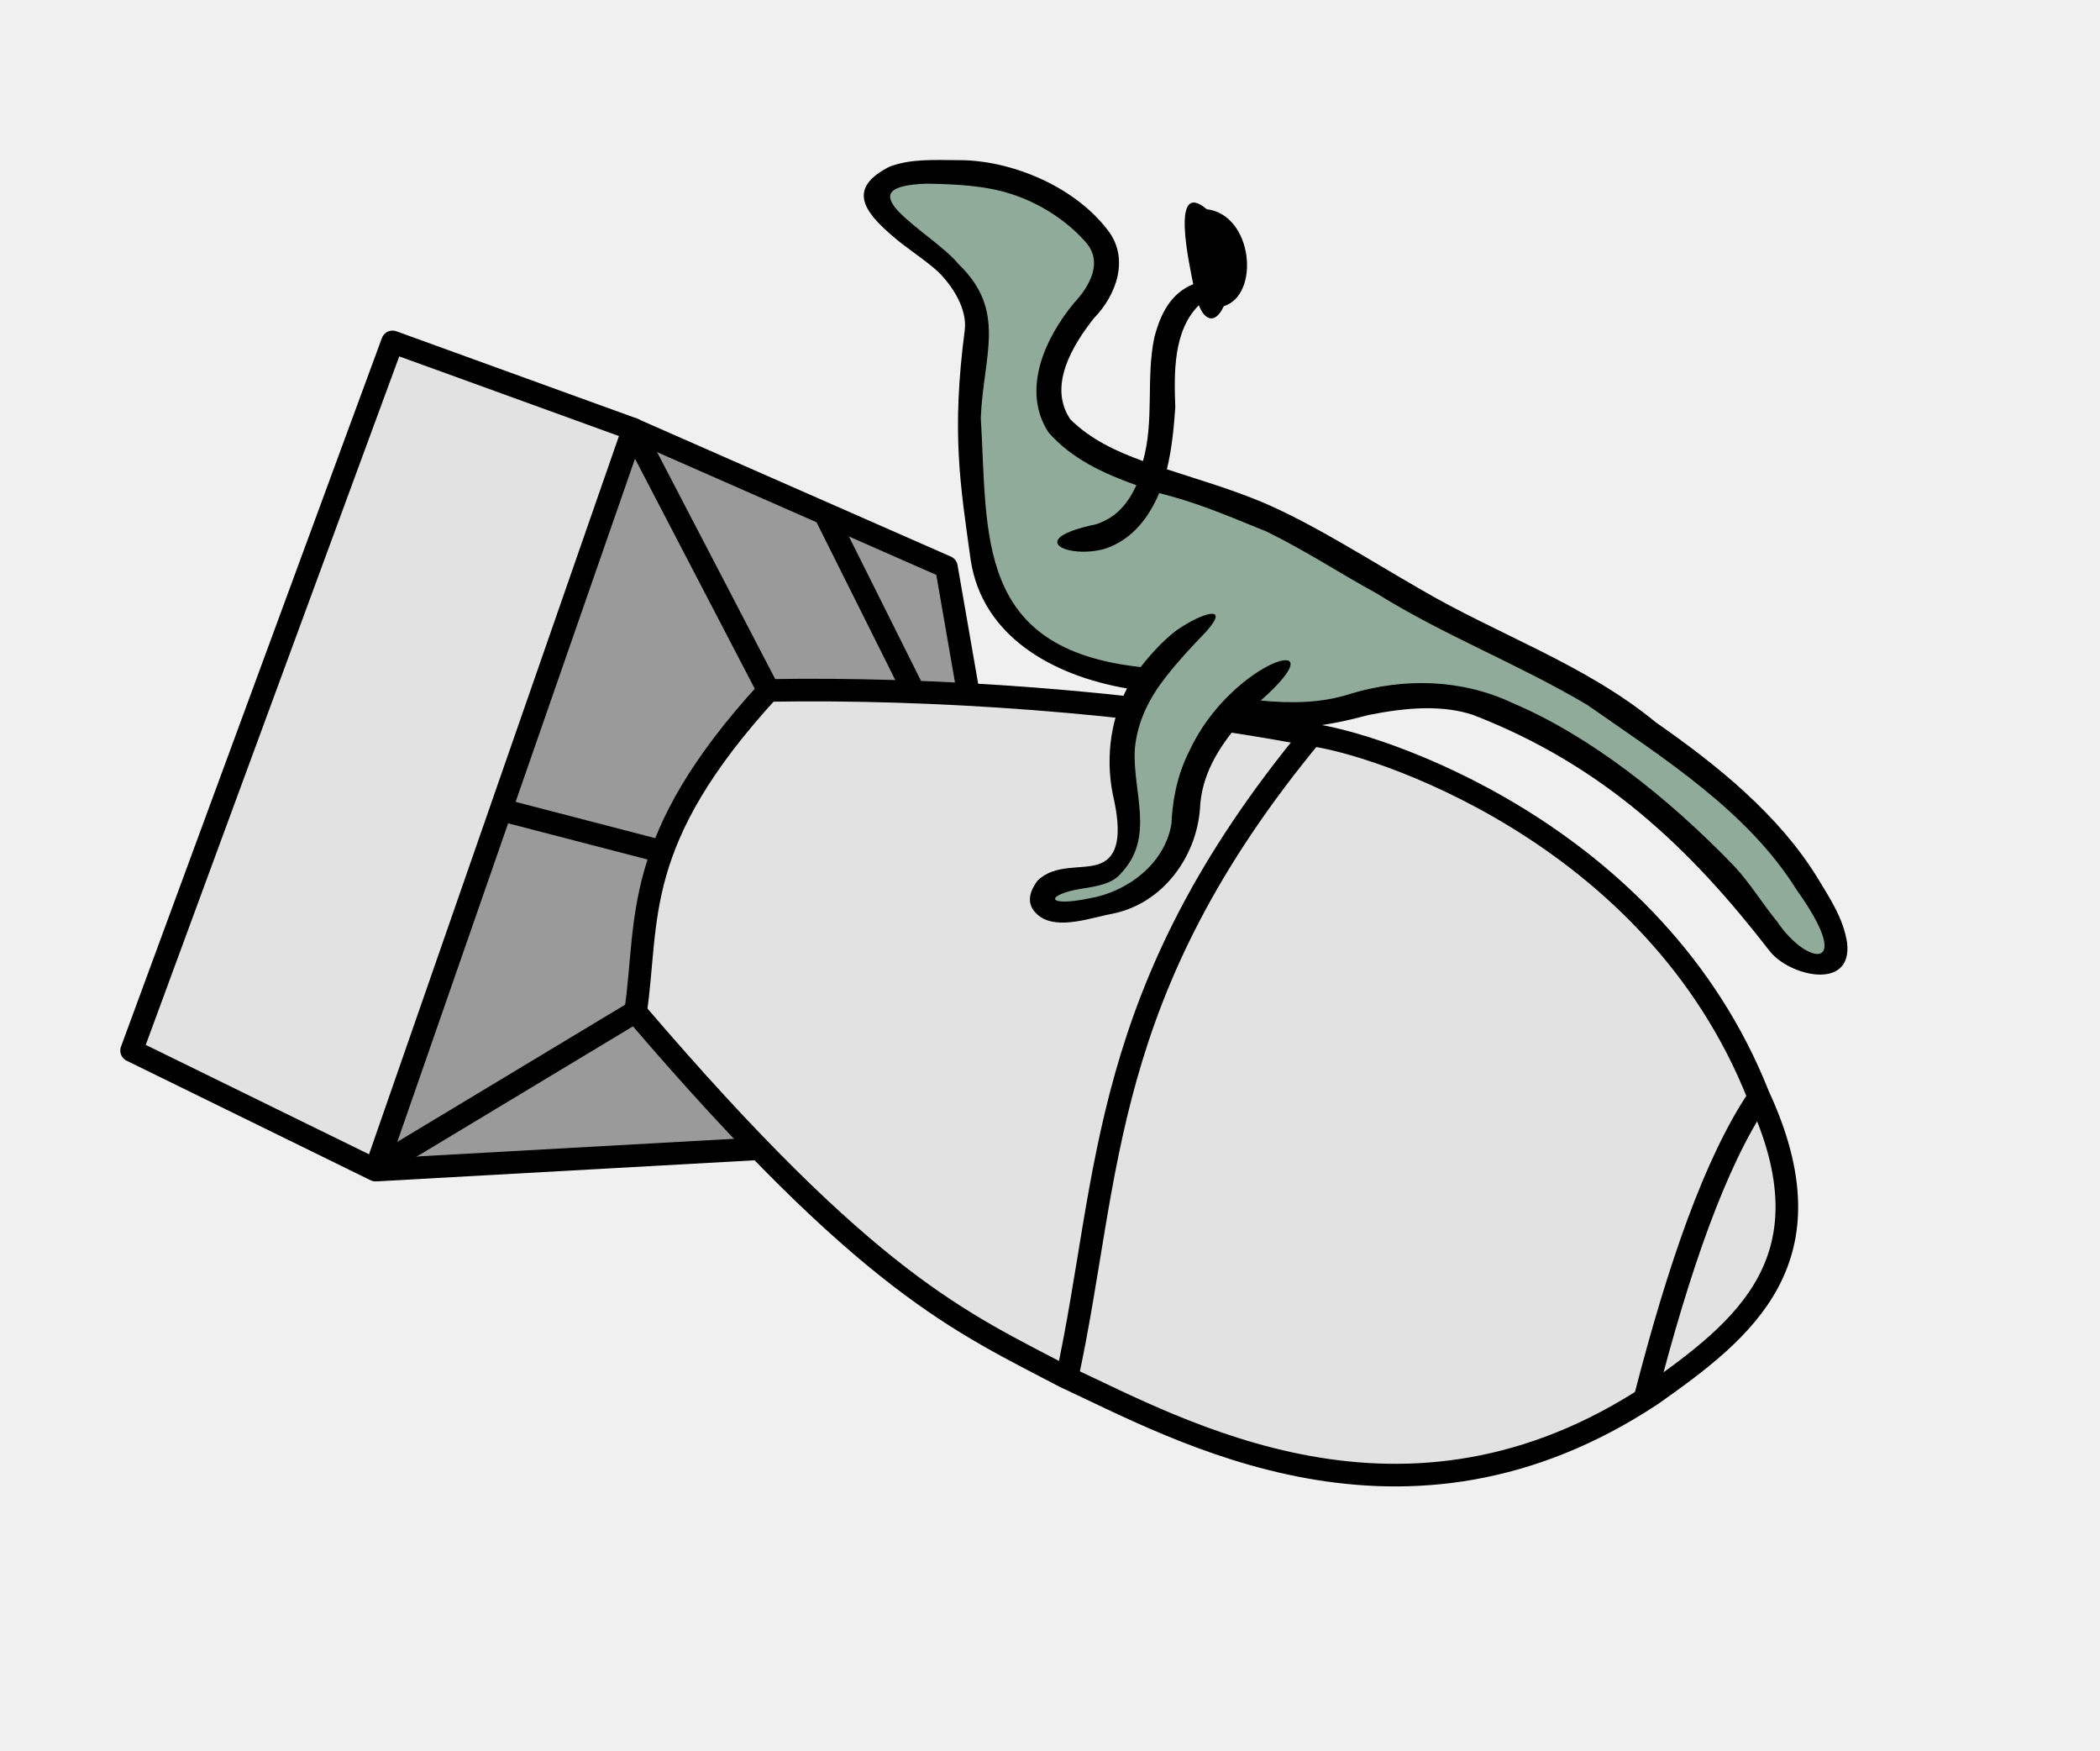
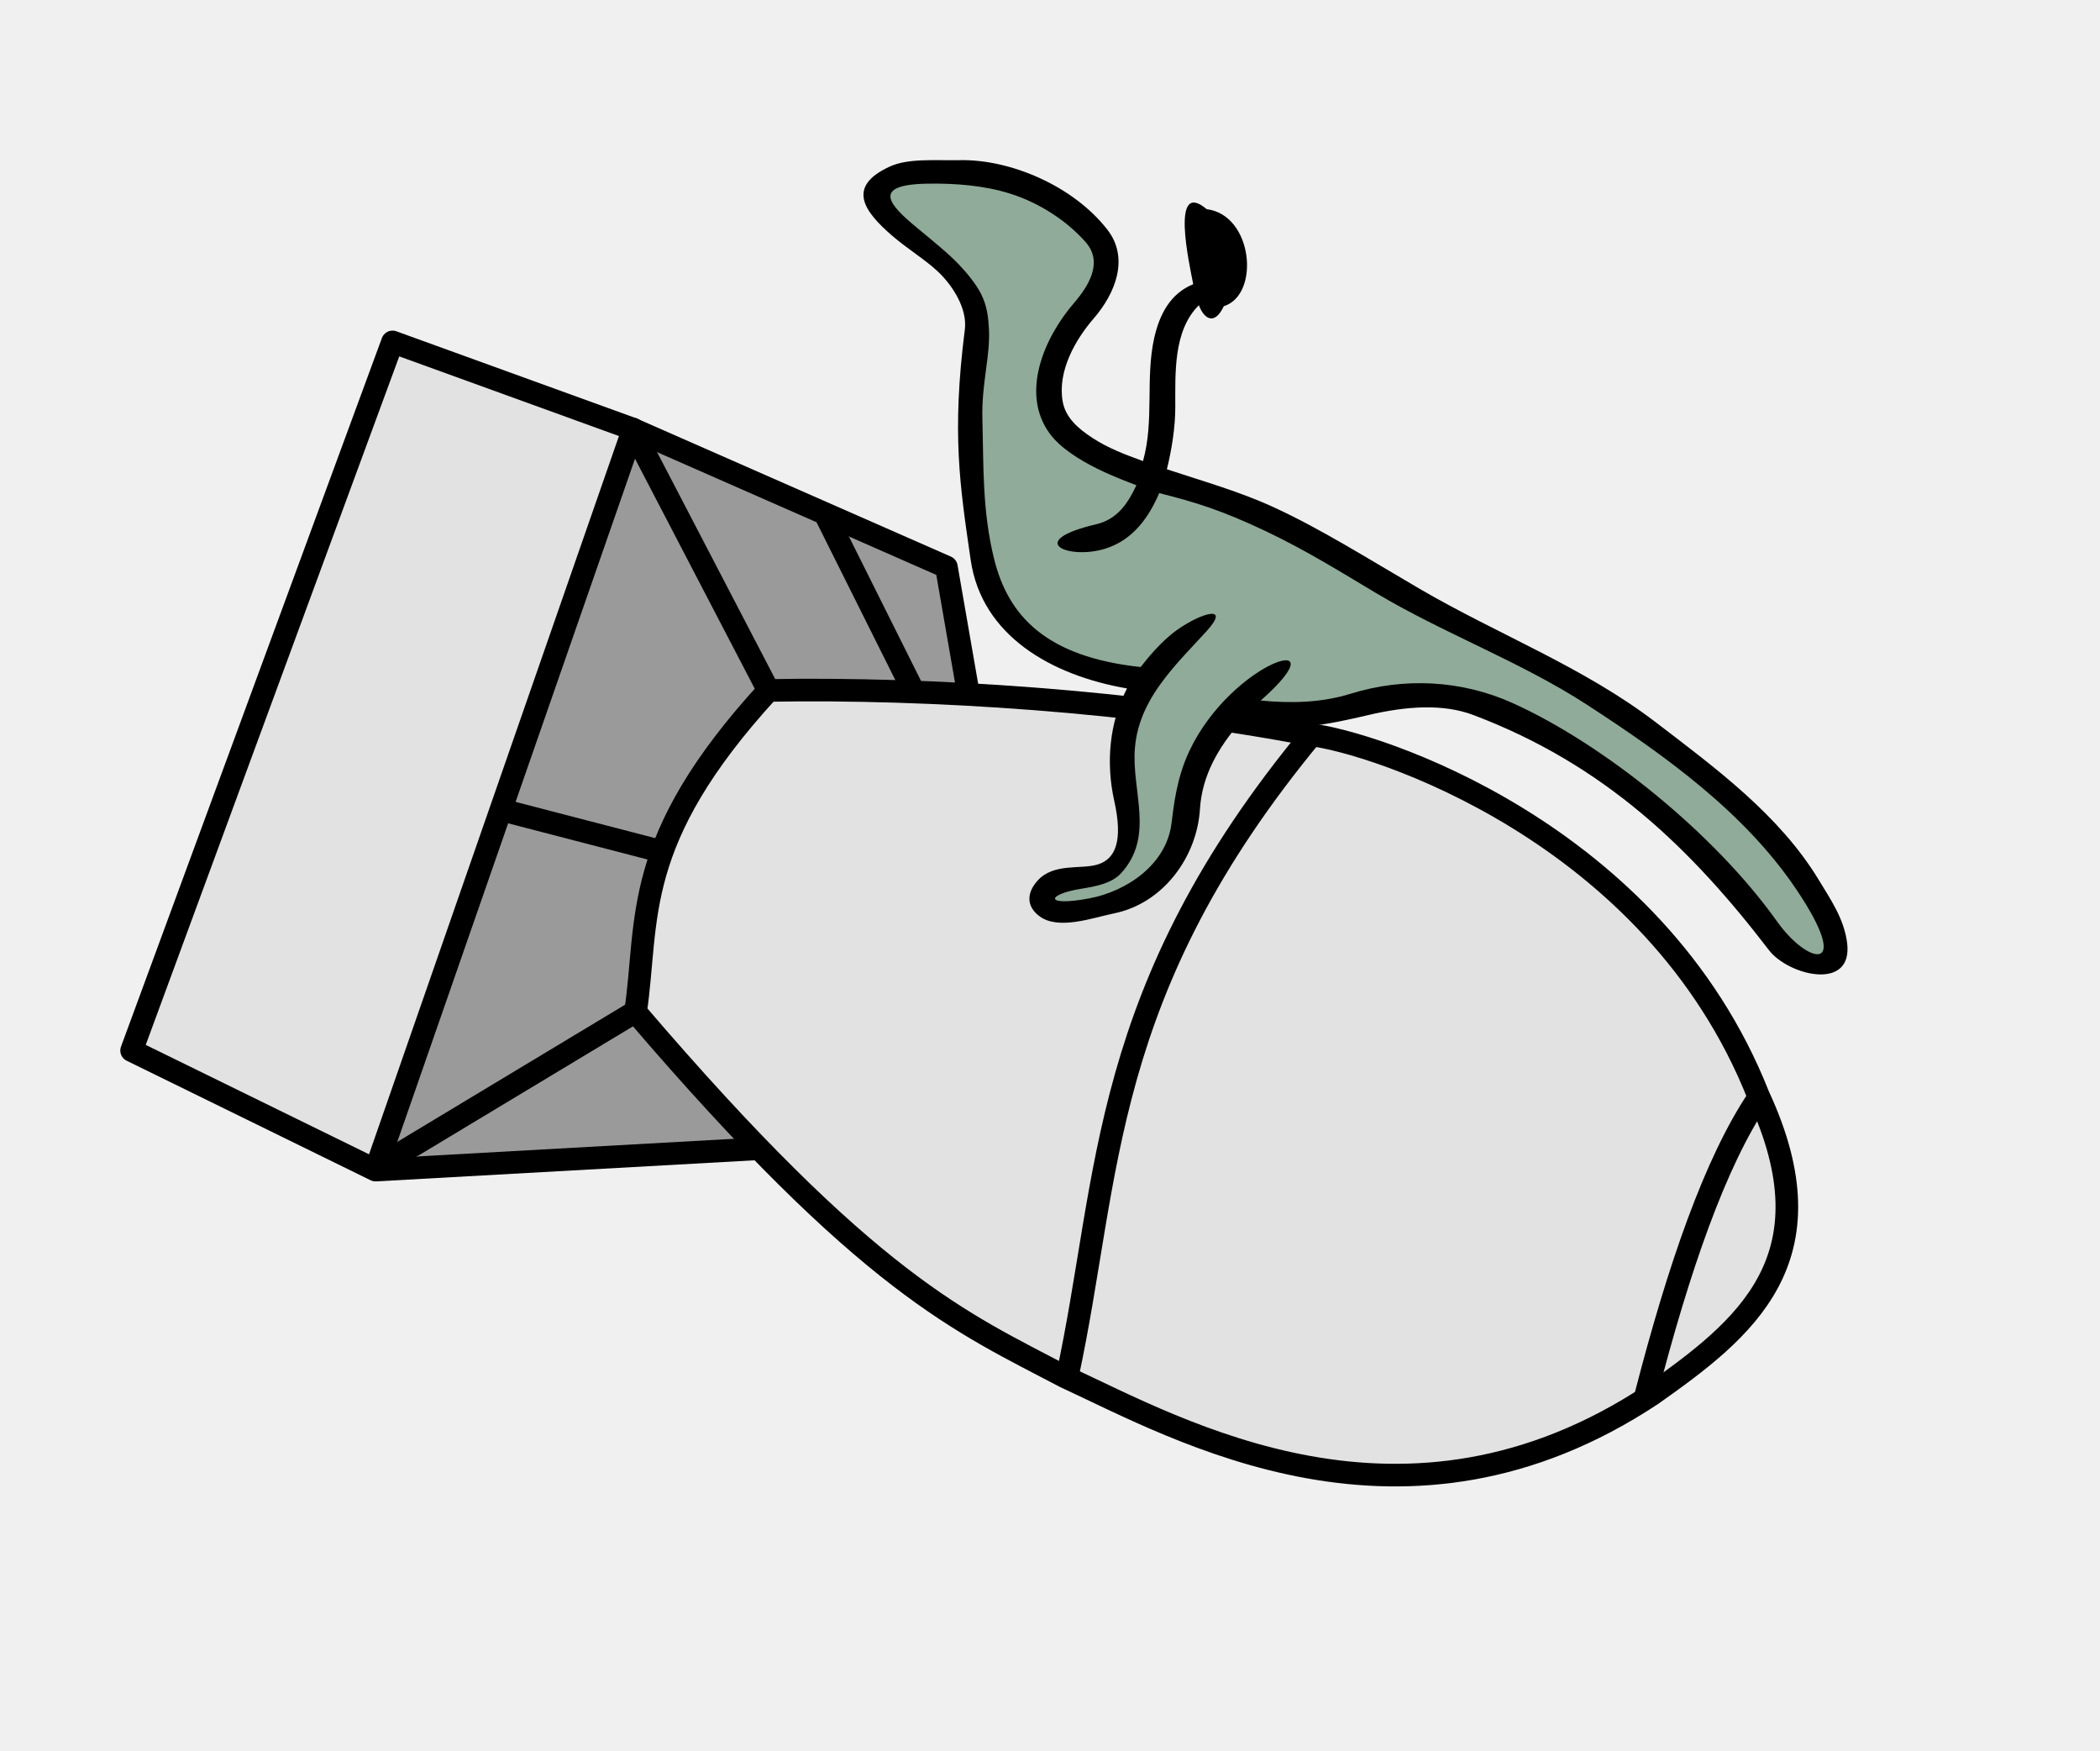
<svg xmlns="http://www.w3.org/2000/svg" width="6in" height="5in" id="svg2985" version="1.1" style="display:inline">
  <defs id="defs2987" />
  <g id="layer1" style="display:inline">
    <g id="layer2" style="display:inline" transform="translate(-211.6181,-124.0045)">
      <g id="g3445">
        <path id="path3963" d="m 668.831,498.342 c 0,-0.134 0.292,-1.15 0.649,-2.257 0.357,-1.107 2.239,-7.392 4.183,-13.966 4.515,-15.275 10.097,-30.17 15.414,-41.135 3.116,-6.425 4.347,-8.37 4.794,-7.572 0.331,0.591 1.394,4.125 2.363,7.854 4.174,16.064 1.239,29.397 -9.176,41.695 -4.731,5.586 -18.227,16.974 -18.227,15.38 z" style="fill:#e2e2e2;fill-opacity:1;stroke:#e2e2e2;stroke-width:4.306;stroke-linecap:butt;stroke-linejoin:round;stroke-miterlimit:4;stroke-dasharray:none;stroke-opacity:1" />
        <path id="path3965" d="m 584.114,524.533 c -0.955,-0.138 -4.548,-0.601 -7.986,-1.03 -13.426,-1.673 -30.879,-6.968 -47.914,-14.536 -16.037,-7.125 -19.79,-9.017 -19.79,-9.979 0,-0.519 0.635,-4.025 1.412,-7.791 0.776,-3.766 2.033,-10.753 2.792,-15.527 8.161,-51.331 16.065,-77.343 32.071,-105.549 9.854,-17.364 26.492,-40.275 29.248,-40.275 5.058,0 22.273,6.066 35.512,12.514 34.701,16.9 61.059,42.128 76.414,73.137 l 4.417,8.92 -1.685,2.67 c -8.052,12.756 -17.378,36.918 -25.31,65.579 -2.681,9.688 -3.809,12.753 -5.036,13.691 -0.869,0.665 -5.643,3.223 -10.608,5.685 -12.705,6.3 -25.934,10.322 -40.152,12.21 -5.071,0.673 -19.474,0.846 -23.386,0.281 l 0,0 z" style="fill:#e2e2e2;fill-opacity:1;stroke:#e2e2e2;stroke-width:4.306;stroke-linecap:butt;stroke-linejoin:round;stroke-miterlimit:4;stroke-dasharray:none;stroke-opacity:1" />
        <path style="fill:#e2e2e2;fill-opacity:1;stroke:#e2e2e2;stroke-width:4.306;stroke-linecap:butt;stroke-linejoin:round;stroke-miterlimit:4;stroke-dasharray:none;stroke-opacity:1" d="m 212.438,192.457 -5.555,6.748 c -18.926,22.996 -24.825,37.004 -27.76,65.922 -0.941,9.273 -0.969,11.201 -0.18,12.15 15.329,18.454 46.529,50.545 60.576,62.309 14.329,11.999 22.972,17.888 40.273,27.434 5.347,2.95 9.928,5.155 10.178,4.9 0.43,-0.438 2.085,-9.345 7.893,-42.475 4.314,-24.608 8.578,-40.65 15.414,-57.982 8.042,-20.389 19.011,-39.648 33.838,-59.406 3.278,-4.369 5.723,-8.021 5.43,-8.117 -0.293,-0.096 -3.704,-0.739 -7.578,-1.43 l -7.045,-1.256 -32.238,-4.25 -8.084,-0.832 c -17.141,-1.761 -37.494,-2.856 -60.859,-3.277 l -24.303,-0.438 z" transform="translate(211.6181,124.0045)" id="path3967" />
      </g>
      <path style="fill:#e2e2e2;fill-opacity:1;stroke:#e2e2e2;stroke-width:4.306;stroke-linecap:butt;stroke-linejoin:round;stroke-miterlimit:4;stroke-dasharray:none;stroke-opacity:1" d="m 282.051,425.018 c -18.148,-8.899 -29.483,-14.834 -29.438,-15.414 0.054,-0.688 68.1,-186.199 68.665,-187.199 0.224,-0.396 58.994,21.237 59.15,21.772 0.298,1.02 -67.462,194.919 -68.188,195.122 -0.373,0.104 -13.959,-6.322 -30.19,-14.281 z" id="path3969" />
      <path style="fill:#9a9a9a;fill-opacity:1;stroke:#9a9a9a;stroke-width:4.306;stroke-linecap:butt;stroke-linejoin:round;stroke-miterlimit:4;stroke-dasharray:none;stroke-opacity:1" d="m 393.436,249.463 c -0.2,0.2 6.305,12.865 25.156,48.969 l 5.875,11.281 15.938,0 15.938,0 -10.531,-21.094 -10.562,-21.125 -20.781,-9.125 c -11.436,-5.019 -20.908,-9.03 -21.031,-8.906 z m -7.844,2.125 c -0.156,0.46 -7.419,21.28 -16.125,46.281 -8.706,25.001 -15.729,45.584 -15.594,45.719 0.135,0.135 8.498,2.371 18.562,4.969 10.064,2.598 18.322,4.67 18.375,4.625 0.053,-0.045 1.835,-3.457 3.969,-7.594 4.478,-8.684 9.434,-15.984 17.531,-25.875 l 5.75,-7 -16.094,-30.969 c -8.85,-17.04 -16.219,-30.616 -16.375,-30.156 z m 60.469,20.969 c -0.118,0.111 4.039,8.678 9.219,19.031 l 9.406,18.812 4.156,0 c 2.29,0 4.156,-0.06 4.156,-0.156 0,-1.266 -4.9,-27.9 -5.188,-28.188 -0.601,-0.601 -21.505,-9.732 -21.75,-9.5 z m -94.25,78.094 c -0.544,0.019 -28.881,79.697 -30.062,84.531 -0.187,0.764 58.653,-34.108 60.531,-35.875 0.313,-0.295 1.017,-5.039 1.562,-10.531 1.058,-10.643 2.43,-19.577 3.938,-25.312 l 0.938,-3.5 -18.094,-4.688 c -9.952,-2.563 -18.416,-4.639 -18.812,-4.625 z m 33.188,55.594 c -0.371,0 -55.759,33.257 -56.625,34 -0.3,0.257 1.106,0.36 3.125,0.219 4.703,-0.329 78.224,-4.375 79.5,-4.375 0.528,0 -5.029,-6.726 -12.344,-14.938 -7.314,-8.211 -13.473,-14.906 -13.656,-14.906 z" id="path3971" />
    </g>
    <g id="g3821" style="display:inline" transform="translate(-211.6181,-124.0045)">
      <g id="g3852" transform="translate(13.74839,-23.56868)">
        <path style="fill:none;stroke:#000000;stroke-width:6.201;stroke-linecap:butt;stroke-linejoin:round;stroke-miterlimit:4;stroke-dasharray:none;stroke-opacity:1" d="m 233.968,435.652 71.565,-194.319 66.041,23.937 -70.706,203.157 z" id="path3002" />
        <path style="fill:none;stroke:#000000;stroke-width:6.201;stroke-linecap:butt;stroke-linejoin:miter;stroke-miterlimit:4;stroke-dasharray:none;stroke-opacity:1" d="M 379.186,381.027 334.749,369.488" id="path3824" />
        <path style="fill:none;stroke:#000000;stroke-width:6.201;stroke-linecap:butt;stroke-linejoin:miter;stroke-miterlimit:4;stroke-dasharray:none;stroke-opacity:1" d="m 371.575,425.341 -70.952,42.718" id="path3826" />
        <path style="fill:none;stroke:#000000;stroke-width:6.201;stroke-linecap:butt;stroke-linejoin:miter;stroke-miterlimit:4;stroke-dasharray:none;stroke-opacity:1" d="m 405.129,462.622 -104.284,5.814" id="path3828" />
        <path style="fill:none;stroke:#000000;stroke-width:6.201;stroke-linecap:butt;stroke-linejoin:miter;stroke-miterlimit:4;stroke-dasharray:none;stroke-opacity:1" d="M 408.635,336.92 371.329,265.27" id="path3830" />
        <path style="fill:none;stroke:#000000;stroke-width:6.201;stroke-linecap:butt;stroke-linejoin:miter;stroke-miterlimit:4;stroke-dasharray:none;stroke-opacity:1" d="M 448.215,336.674 424.003,288.187" id="path3832" />
        <path style="fill:none;stroke:#000000;stroke-width:6.201;stroke-linecap:butt;stroke-linejoin:round;stroke-miterlimit:4;stroke-dasharray:none;stroke-opacity:1" d="M 463.517,337.94 457.452,303.049 370.856,264.989" id="path3834" />
        <path style="fill:none;stroke:#000000;stroke-width:6.201;stroke-linecap:butt;stroke-linejoin:miter;stroke-miterlimit:4;stroke-dasharray:none;stroke-opacity:1" d="m 408.654,336.903 c -37.893,41.277 -32.733,62.683 -36.456,88.189 64.067,74.928 89.488,85.122 117.701,99.993 31.607,14.621 93.109,49.905 161.101,4.861 25.211,-17.807 50.045,-37.02 29.165,-81.939 C 651.443,375.325 574.091,350.939 557.255,349.055 509.137,339.78 452.896,336.118 408.654,336.903 Z" id="path3836" />
        <path style="fill:none;stroke:#000000;stroke-width:6.201;stroke-linecap:butt;stroke-linejoin:miter;stroke-miterlimit:4;stroke-dasharray:none;stroke-opacity:1" d="m 557.949,348.708 c -58.828,70.918 -55.385,121.078 -67.357,176.377" id="path3838" />
        <path style="fill:none;stroke:#000000;stroke-width:6.201;stroke-linecap:butt;stroke-linejoin:miter;stroke-miterlimit:4;stroke-dasharray:none;stroke-opacity:1" d="m 680.164,448.701 c -11.825,17.54 -21.847,46.498 -30.901,81.592" id="path3840" />
      </g>
    </g>
    <g id="layer5" style="display:inline">
      <path style="opacity:1;fill:#90ab99;fill-opacity:1;stroke:#90ab99;stroke-width:7.2;stroke-miterlimit:4;stroke-dasharray:none;stroke-opacity:1" d="m 495.691,260.331 c -2.611,-1.37 -5.668,-4.734 -12.251,-13.48 -15.758,-20.935 -42.331,-42.343 -66.105,-53.254 -11.098,-5.094 -16.333,-6.259 -27.894,-6.211 -8.575,0.036 -12.363,0.61 -21.5,3.262 -3.013,0.874 -5.502,1.135 -12.668,1.328 l -8.918,0.24 3.246,-3.327 c 3.922,-4.02 5.309,-6.533 4.21,-7.631 -0.601,-0.601 -1.106,-0.63 -2.847,-0.161 -6.088,1.639 -16.079,10.153 -21.216,18.079 -5.114,7.89 -7.292,14.002 -8.506,23.869 -0.896,7.277 -2.57,10.779 -7.268,15.203 -3.922,3.693 -8.13,6.038 -13.125,7.315 -4.99,1.276 -10.185,1.804 -10.632,1.082 -0.496,-0.803 2.247,-1.828 7.5,-2.8 5.785,-1.071 8.034,-2.092 10.406,-4.726 4.641,-5.152 5.493,-10.116 4.038,-23.516 -0.779,-7.178 -0.829,-9.055 -0.317,-12.038 1.302,-7.592 4.755,-14.014 11.807,-21.961 2.075,-2.337 5.126,-5.775 6.781,-7.638 5.176,-5.828 3.731,-7.511 -3.454,-4.024 -3.083,1.497 -4.801,2.851 -9.24,7.286 l -5.452,5.448 -4.798,-0.809 c -9.807,-1.654 -18.548,-5.501 -24.028,-10.575 -9.611,-8.898 -12.791,-20.443 -13.825,-50.188 -0.276,-7.936 -0.162,-10.493 0.8,-18 2.588,-20.202 0.304,-25.567 -16.745,-39.321 -6.353,-5.125 -9.366,-8.359 -9.157,-9.827 0.4,-2.814 8.141,-3.965 19.364,-2.878 12.196,1.181 21.298,4.687 29.062,11.195 5.121,4.292 6.699,6.648 6.68,9.975 -0.018,3.274 -1.062,5.324 -5.668,11.127 -4.202,5.294 -8.134,12.983 -9.246,18.079 -2.795,12.808 2.545,21.034 18.449,28.418 2.484,1.153 5.362,2.371 6.396,2.705 l 1.879,0.608 -0.879,1.532 c -1.684,2.932 -5.512,6.662 -7.956,7.751 -1.333,0.594 -4.186,1.581 -6.339,2.193 -6.088,1.731 -7.928,3.876 -4.981,5.807 1.062,0.696 2.388,0.884 6.157,0.876 4.442,-0.01 5.064,-0.139 8.272,-1.714 4.09,-2.01 7.67,-5.486 10.334,-10.036 1.026,-1.753 1.938,-3.403 2.026,-3.666 0.416,-1.249 25.803,8.183 34.216,12.712 2.535,1.365 10.522,5.928 17.75,10.14 17.992,10.485 21.729,12.505 40.392,21.83 19.995,9.991 22.244,11.258 32.25,18.169 28.444,19.646 39.375,29.673 50.238,46.085 5.423,8.193 7.121,11.667 6.915,14.145 -0.129,1.551 -0.353,1.867 -1.403,1.98 -0.688,0.073 -1.925,-0.221 -2.75,-0.654 z" id="path4677" />
    </g>
    <g id="layer6" style="display:inline" transform="translate(-211.6181,-124.0045)">
-       <path style="fill:#000000;fill-opacity:1;fill-rule:nonzero;stroke:none" clip-path="none" d="m 455.538,169.738 c -11.672,5.976 -6.822,12.313 0.682,18.812 4.21,3.672 9.179,6.707 12.706,9.973 4.082,3.974 7.93,10.175 7.33,15.855 -3.726,28.452 -1.222,42.7 1.607,63.18 3.172,20.749 22.139,31.654 42.877,35.229 -4.866,9.329 -5.992,20.504 -3.5,30.828 2.319,11.193 0.226,15.902 -4.408,17.405 -4.654,1.509 -11.863,-0.202 -16.642,4.489 -2.688,3.651 -3.063,7.056 0.598,9.781 5.255,3.795 14.449,0.228 20.42,-0.825 13.337,-2.899 22.495,-15.332 23.541,-28.619 0.355,-9.212 5.073,-16.854 10.891,-23.586 12.784,2.878 24.43,0.728 35.307,-2.179 10.518,-2.111 20.36,-2.83 28.76,-0.018 36.054,13.966 59.811,36.976 81.117,64.5 5.17,7.037 22.988,11.432 21.426,-2.061 -1.04,-6.606 -4.57,-11.923 -7.827,-17.299 -10.716,-17.687 -27.781,-31.359 -44.624,-43.117 -19.358,-15.932 -43.359,-24.02 -64.744,-36.59 -14.585,-8.41 -27.111,-16.433 -40.016,-22.372 -9.411,-4.331 -19.167,-7.064 -29.361,-10.437 1.376,-5.608 1.929,-11.539 2.305,-16.971 -0.342,-9.403 -0.6,-21.01 6.469,-28.018 1.379,3.699 4.27,5.724 6.834,0.277 10.045,-3.132 8.03,-25.073 -4.68,-26.605 -10.092,-8.514 -4.728,15.253 -3.702,20.568 -6.189,2.505 -9.016,8.182 -10.689,14.69 -2.306,11.097 0.051,22.751 -3.092,33.809 -7.333,-2.665 -14.354,-5.923 -19.924,-11.436 -6.179,-9.115 0.55,-20.221 6.396,-27.656 6.299,-6.453 9.966,-16.588 3.74,-24.393 -9.308,-12.105 -26.669,-18.994 -40.415,-19.027 -7.205,-0.034 -13.448,-0.45 -19.384,1.813 z m 53.828,20.623 c 5.01,5.566 0.994,12.308 -3.246,16.83 -7.846,9.524 -14.434,23.773 -6.93,35.363 6.401,7.301 15.082,11.267 24.123,14.51 -2.271,4.86 -5.301,8.782 -11.023,10.704 -19.944,4.116 -7.667,9.618 2.438,6.706 7.819,-2.631 12.147,-8.967 14.848,-15.258 9.968,2.534 16.672,5.327 29.384,10.52 10.888,5.303 20.744,11.845 30.137,16.922 18.573,11.609 39.127,19.481 57.91,30.66 20.744,14.501 43.889,29.021 57.446,50.764 16.151,22.597 2.837,20.893 -5.38,8.65 -4.049,-4.926 -7.355,-10.463 -11.841,-15.277 -17.951,-18.632 -39.472,-35.682 -60.76,-44.674 -13.946,-6.604 -29.767,-6.931 -44.326,-2.559 -8.043,2.639 -16.437,2.685 -24.73,1.885 22.792,-20.174 -8.028,-11.094 -19.501,13.684 -3.859,7.463 -4.762,15.087 -4.99,20.14 -1.838,10.996 -12.09,18.667 -22.594,20.439 -12.257,2.493 -11.808,-1.069 -2.271,-2.633 3.948,-0.638 8.628,-1.239 11.052,-4.279 9.495,-9.99 2.987,-22.466 3.791,-34.297 0.777,-7.691 4.145,-13.983 8.484,-19.528 3.559,-4.549 6.912,-8.104 11.129,-12.498 6.731,-7.602 -1.301,-5.009 -7.982,-0.435 -4.559,3.353 -8.512,8.257 -10.047,10.218 -45.565,-4.879 -41.892,-36.388 -43.855,-68.309 0.693,-17.189 7.275,-29.335 -6.096,-42.176 -7.027,-8.624 -32.891,-21.377 -8.535,-22.066 7.507,0.156 15.521,0.466 22.721,2.745 8.457,2.677 15.837,7.72 20.642,13.247 z" id="path3433" />
+       <path style="display:inline;fill:#000000;fill-opacity:1;fill-rule:nonzero;stroke:none" clip-path="none" d="m 455.538,169.738 c -11.89,5.529 -6.814,12.304 0.682,18.812 4.218,3.662 9.224,6.66 12.706,9.973 4.127,3.927 8.048,10.189 7.33,15.855 -3.608,28.467 -1.371,42.721 1.607,63.18 3.024,20.771 22.139,31.654 42.877,35.229 -4.866,9.329 -5.817,20.464 -3.5,30.828 2.494,11.155 0.226,15.902 -4.408,17.405 -4.654,1.509 -12.176,-0.501 -16.642,4.489 -3.024,3.379 -3.086,7.087 0.598,9.781 5.232,3.826 14.48,0.391 20.42,-0.825 13.371,-2.737 22.713,-15.316 23.541,-28.619 0.573,-9.201 5.073,-16.854 10.891,-23.586 12.784,2.878 24.346,0.392 35.307,-2.179 10.444,-2.45 20.472,-3.146 28.76,-0.018 36.174,13.653 59.95,36.869 81.117,64.5 5.31,6.931 23.17,11.409 21.426,-2.061 -0.859,-6.632 -4.57,-11.923 -7.827,-17.299 -10.716,-17.687 -28.308,-30.637 -44.624,-43.117 -19.914,-15.232 -43.316,-24.092 -64.744,-36.59 -14.543,-8.482 -27.111,-16.433 -40.016,-22.372 -9.411,-4.331 -19.167,-7.064 -29.361,-10.437 1.376,-5.608 2.292,-11.526 2.305,-16.971 0.022,-9.409 -0.6,-21.01 6.469,-28.018 1.379,3.699 4.27,5.724 6.834,0.277 10.045,-3.132 8.03,-25.073 -4.68,-26.605 -10.092,-8.514 -4.728,15.253 -3.702,20.568 -6.189,2.505 -9.208,8.135 -10.689,14.69 -2.499,11.055 0.051,22.751 -3.092,33.809 -4.911,-1.785 -9.53,-3.524 -13.829,-6.324 -4.037,-2.629 -7.46,-5.637 -8.218,-10.125 -1.388,-8.217 3.438,-16.78 8.519,-22.643 5.906,-6.814 9.881,-16.522 3.74,-24.393 -9.393,-12.039 -26.672,-19.302 -40.415,-19.027 -6.924,0.139 -14.166,-0.614 -19.384,1.813 z m 53.828,20.623 c 4.962,5.608 0.797,12.131 -3.246,16.83 -8.049,9.353 -14.74,24.618 -6.555,35.738 5.756,7.82 20.832,12.955 23.748,14.135 -2.271,4.86 -5.147,9.321 -11.023,10.704 -19.823,4.663 -7.608,9.813 2.438,6.706 7.882,-2.437 12.147,-8.967 14.848,-15.258 9.968,2.534 16.979,4.631 29.384,10.52 10.853,5.152 20.506,11.183 30.137,16.922 18.816,11.211 39.581,18.752 57.91,30.66 21.224,13.789 43.183,29.477 57.446,50.764 15.46,23.075 3.167,20.665 -5.38,8.65 -17.333,-24.367 -47.799,-48.776 -72.601,-59.952 -14.069,-6.339 -29.808,-7.062 -44.326,-2.559 -8.085,2.508 -16.437,2.685 -24.73,1.885 22.792,-20.174 -7.775,-10.975 -19.501,13.684 -3.608,7.588 -4.344,15.123 -4.99,20.14 -1.423,11.058 -12.124,18.477 -22.594,20.439 -12.294,2.304 -11.809,-1.075 -2.271,-2.633 3.947,-0.644 8.427,-1.41 11.052,-4.279 9.303,-10.169 2.834,-22.477 3.791,-34.297 0.624,-7.705 4.145,-13.983 8.484,-19.528 3.559,-4.549 7.024,-7.999 11.129,-12.498 6.844,-7.5 -1.366,-5.102 -7.982,-0.435 -4.625,3.262 -8.512,8.257 -10.047,10.218 -26.075,-2.792 -36.334,-14.129 -40.175,-29.542 -3.306,-13.265 -2.895,-25.609 -3.238,-38.501 -0.261,-9.815 2.222,-17.258 1.791,-24.793 -0.178,-3.123 -0.495,-6.148 -2.137,-9.437 -1.337,-2.678 -3.732,-5.622 -6.191,-8.21 -2.742,-2.886 -7.292,-6.568 -11.456,-10.012 -7.474,-6.181 -12.724,-11.793 2.921,-12.054 7.507,-0.126 15.521,0.466 22.721,2.745 8.457,2.677 15.789,7.762 20.642,13.247 z" id="path3433" />
    </g>
  </g>
  <g id="layer3" style="display:none">
    <g id="layer7" style="display:none">
      <rect style="opacity:1;fill:#000000;fill-opacity:1;stroke:#b0b0b0;stroke-opacity:1" id="rect3451" width="540" height="450" x="0" y="0" />
    </g>
    <g transform="translate(-211.6181,-124.0045)" style="display:inline" id="g3485">
      <g id="g3487" style="fill:#a9a9a9;fill-opacity:1;stroke:#a9a9a9;stroke-opacity:1">
        <path style="fill:#a9a9a9;fill-opacity:1;stroke:#a9a9a9;stroke-width:4.306;stroke-linecap:butt;stroke-linejoin:round;stroke-miterlimit:4;stroke-dasharray:none;stroke-opacity:1" d="m 668.831,498.342 c 0,-0.134 0.292,-1.15 0.649,-2.257 0.357,-1.107 2.239,-7.392 4.183,-13.966 4.515,-15.275 10.097,-30.17 15.414,-41.135 3.116,-6.425 4.347,-8.37 4.794,-7.572 0.331,0.591 1.394,4.125 2.363,7.854 4.174,16.064 1.239,29.397 -9.176,41.695 -4.731,5.586 -18.227,16.974 -18.227,15.38 z" id="path3489" />
        <path style="fill:#a9a9a9;fill-opacity:1;stroke:#a9a9a9;stroke-width:4.306;stroke-linecap:butt;stroke-linejoin:round;stroke-miterlimit:4;stroke-dasharray:none;stroke-opacity:1" d="m 584.114,524.533 c -0.955,-0.138 -4.548,-0.601 -7.986,-1.03 -13.426,-1.673 -30.879,-6.968 -47.914,-14.536 -16.037,-7.125 -19.79,-9.017 -19.79,-9.979 0,-0.519 0.635,-4.025 1.412,-7.791 0.776,-3.766 2.033,-10.753 2.792,-15.527 8.161,-51.331 16.065,-77.343 32.071,-105.549 9.854,-17.364 26.492,-40.275 29.248,-40.275 5.058,0 22.273,6.066 35.512,12.514 34.701,16.9 61.059,42.128 76.414,73.137 l 4.417,8.92 -1.685,2.67 c -8.052,12.756 -17.378,36.918 -25.31,65.579 -2.681,9.688 -3.809,12.753 -5.036,13.691 -0.869,0.665 -5.643,3.223 -10.608,5.685 -12.705,6.3 -25.934,10.322 -40.152,12.21 -5.071,0.673 -19.474,0.846 -23.386,0.281 l 0,0 z" id="path3491" />
        <path style="fill:#a9a9a9;fill-opacity:1;stroke:#a9a9a9;stroke-width:4.306;stroke-linecap:butt;stroke-linejoin:round;stroke-miterlimit:4;stroke-dasharray:none;stroke-opacity:1" d="m 212.438,192.457 -5.555,6.748 c -18.926,22.996 -24.825,37.004 -27.76,65.922 -0.941,9.273 -0.969,11.201 -0.18,12.15 15.329,18.454 46.529,50.545 60.576,62.309 14.329,11.999 22.972,17.888 40.273,27.434 5.347,2.95 9.928,5.155 10.178,4.9 0.43,-0.438 2.085,-9.345 7.893,-42.475 4.314,-24.608 8.578,-40.65 15.414,-57.982 8.042,-20.389 19.011,-39.648 33.838,-59.406 3.278,-4.369 5.723,-8.021 5.43,-8.117 -0.293,-0.096 -3.704,-0.739 -7.578,-1.43 l -7.045,-1.256 -32.238,-4.25 -8.084,-0.832 c -17.141,-1.761 -37.494,-2.856 -60.859,-3.277 l -24.303,-0.438 z" transform="translate(211.6181,124.0045)" id="path3493" />
      </g>
      <path id="path3495" d="m 282.051,425.018 c -18.148,-8.899 -29.483,-14.834 -29.438,-15.414 0.054,-0.688 68.1,-186.199 68.665,-187.199 0.224,-0.396 58.994,21.237 59.15,21.772 0.298,1.02 -67.462,194.919 -68.188,195.122 -0.373,0.104 -13.959,-6.322 -30.19,-14.281 z" style="fill:#a9a9a9;fill-opacity:1;stroke:#a9a9a9;stroke-width:4.306;stroke-linecap:butt;stroke-linejoin:round;stroke-miterlimit:4;stroke-dasharray:none;stroke-opacity:1" />
      <path id="path3497" d="m 393.436,249.463 c -0.2,0.2 6.305,12.865 25.156,48.969 l 5.875,11.281 15.938,0 15.938,0 -10.531,-21.094 -10.562,-21.125 -20.781,-9.125 c -11.436,-5.019 -20.908,-9.03 -21.031,-8.906 z m -7.844,2.125 c -0.156,0.46 -7.419,21.28 -16.125,46.281 -8.706,25.001 -15.729,45.584 -15.594,45.719 0.135,0.135 8.498,2.371 18.562,4.969 10.064,2.598 18.322,4.67 18.375,4.625 0.053,-0.045 1.835,-3.457 3.969,-7.594 4.478,-8.684 9.434,-15.984 17.531,-25.875 l 5.75,-7 -16.094,-30.969 c -8.85,-17.04 -16.219,-30.616 -16.375,-30.156 z m 60.469,20.969 c -0.118,0.111 4.039,8.678 9.219,19.031 l 9.406,18.812 4.156,0 c 2.29,0 4.156,-0.06 4.156,-0.156 0,-1.266 -4.9,-27.9 -5.188,-28.188 -0.601,-0.601 -21.505,-9.732 -21.75,-9.5 z m -94.25,78.094 c -0.544,0.019 -28.881,79.697 -30.062,84.531 -0.187,0.764 58.653,-34.108 60.531,-35.875 0.313,-0.295 1.017,-5.039 1.562,-10.531 1.058,-10.643 2.43,-19.577 3.938,-25.312 l 0.938,-3.5 -18.094,-4.688 c -9.952,-2.563 -18.416,-4.639 -18.812,-4.625 z m 33.188,55.594 c -0.371,0 -55.759,33.257 -56.625,34 -0.3,0.257 1.106,0.36 3.125,0.219 4.703,-0.329 78.224,-4.375 79.5,-4.375 0.528,0 -5.029,-6.726 -12.344,-14.938 -7.314,-8.211 -13.473,-14.906 -13.656,-14.906 z" style="fill:#686868;fill-opacity:1;stroke:#686868;stroke-width:4.306;stroke-linecap:butt;stroke-linejoin:round;stroke-miterlimit:4;stroke-dasharray:none;stroke-opacity:1" />
    </g>
    <g transform="translate(-211.6181,-124.0045)" style="display:inline" id="g3457">
      <g transform="translate(13.74839,-23.56868)" id="g3459" style="stroke:#ffffff">
        <path id="path3461" d="m 233.968,435.652 71.565,-194.319 66.041,23.937 -70.706,203.157 z" style="fill:none;stroke:#ffffff;stroke-width:6.201;stroke-linecap:butt;stroke-linejoin:round;stroke-miterlimit:4;stroke-dasharray:none;stroke-opacity:1" />
        <path id="path3463" d="M 379.186,381.027 334.749,369.488" style="fill:none;stroke:#ffffff;stroke-width:6.201;stroke-linecap:butt;stroke-linejoin:miter;stroke-miterlimit:4;stroke-dasharray:none;stroke-opacity:1" />
        <path id="path3465" d="m 371.575,425.341 -70.952,42.718" style="fill:none;stroke:#ffffff;stroke-width:6.201;stroke-linecap:butt;stroke-linejoin:miter;stroke-miterlimit:4;stroke-dasharray:none;stroke-opacity:1" />
        <path id="path3467" d="m 405.129,462.622 -104.284,5.814" style="fill:none;stroke:#ffffff;stroke-width:6.201;stroke-linecap:butt;stroke-linejoin:miter;stroke-miterlimit:4;stroke-dasharray:none;stroke-opacity:1" />
        <path id="path3469" d="M 408.635,336.92 371.329,265.27" style="fill:none;stroke:#ffffff;stroke-width:6.201;stroke-linecap:butt;stroke-linejoin:miter;stroke-miterlimit:4;stroke-dasharray:none;stroke-opacity:1" />
        <path id="path3471" d="M 448.215,336.674 424.003,288.187" style="fill:none;stroke:#ffffff;stroke-width:6.201;stroke-linecap:butt;stroke-linejoin:miter;stroke-miterlimit:4;stroke-dasharray:none;stroke-opacity:1" />
        <path id="path3473" d="M 463.517,337.94 457.452,303.049 370.856,264.989" style="fill:none;stroke:#ffffff;stroke-width:6.201;stroke-linecap:butt;stroke-linejoin:round;stroke-miterlimit:4;stroke-dasharray:none;stroke-opacity:1" />
        <path id="path3475" d="m 408.654,336.903 c -37.893,41.277 -32.733,62.683 -36.456,88.189 64.067,74.928 89.488,85.122 117.701,99.993 31.607,14.621 93.109,49.905 161.101,4.861 25.211,-17.807 50.045,-37.02 29.165,-81.939 C 651.443,375.325 574.091,350.939 557.255,349.055 509.137,339.78 452.896,336.118 408.654,336.903 Z" style="fill:none;stroke:#ffffff;stroke-width:6.201;stroke-linecap:butt;stroke-linejoin:miter;stroke-miterlimit:4;stroke-dasharray:none;stroke-opacity:1" />
        <path id="path3477" d="m 557.949,348.708 c -58.828,70.918 -55.385,121.078 -67.357,176.377" style="fill:none;stroke:#ffffff;stroke-width:6.201;stroke-linecap:butt;stroke-linejoin:miter;stroke-miterlimit:4;stroke-dasharray:none;stroke-opacity:1" />
        <path id="path3479" d="m 680.164,448.701 c -11.825,17.54 -21.847,46.498 -30.901,81.592" style="fill:none;stroke:#ffffff;stroke-width:6.201;stroke-linecap:butt;stroke-linejoin:miter;stroke-miterlimit:4;stroke-dasharray:none;stroke-opacity:1" />
      </g>
    </g>
    <g style="display:inline" id="g3372">
      <path style="display:inline;opacity:1;fill:#5e7a67;fill-opacity:1;stroke:#5e7a67;stroke-width:7.2;stroke-miterlimit:4;stroke-dasharray:none;stroke-opacity:1" d="m 495.691,260.331 c -2.611,-1.37 -5.668,-4.734 -12.251,-13.48 -15.758,-20.935 -42.331,-42.343 -66.105,-53.254 -11.098,-5.094 -16.333,-6.259 -27.894,-6.211 -8.575,0.036 -12.363,0.61 -21.5,3.262 -3.013,0.874 -5.502,1.135 -12.668,1.328 l -8.918,0.24 3.246,-3.327 c 3.922,-4.02 5.309,-6.533 4.21,-7.631 -0.601,-0.601 -1.106,-0.63 -2.847,-0.161 -6.088,1.639 -16.079,10.153 -21.216,18.079 -5.114,7.89 -7.292,14.002 -8.506,23.869 -0.896,7.277 -2.57,10.779 -7.268,15.203 -3.922,3.693 -8.13,6.038 -13.125,7.315 -4.99,1.276 -10.185,1.804 -10.632,1.082 -0.496,-0.803 2.247,-1.828 7.5,-2.8 5.785,-1.071 8.034,-2.092 10.406,-4.726 4.641,-5.152 5.493,-10.116 4.038,-23.516 -0.779,-7.178 -0.829,-9.055 -0.317,-12.038 1.302,-7.592 4.755,-14.014 11.807,-21.961 2.075,-2.337 5.126,-5.775 6.781,-7.638 5.176,-5.828 3.731,-7.511 -3.454,-4.024 -3.083,1.497 -4.801,2.851 -9.24,7.286 l -5.452,5.448 -4.798,-0.809 c -9.807,-1.654 -18.548,-5.501 -24.028,-10.575 -9.611,-8.898 -12.791,-20.443 -13.825,-50.188 -0.276,-7.936 -0.162,-10.493 0.8,-18 2.588,-20.202 0.304,-25.567 -16.745,-39.321 -6.353,-5.125 -9.366,-8.359 -9.157,-9.827 0.4,-2.814 8.141,-3.965 19.364,-2.878 12.196,1.181 21.298,4.687 29.062,11.195 5.121,4.292 6.699,6.648 6.68,9.975 -0.018,3.274 -1.062,5.324 -5.668,11.127 -4.202,5.294 -8.134,12.983 -9.246,18.079 -2.795,12.808 2.545,21.034 18.449,28.418 2.484,1.153 5.362,2.371 6.396,2.705 l 1.879,0.608 -0.879,1.532 c -1.684,2.932 -5.512,6.662 -7.956,7.751 -1.333,0.594 -4.186,1.581 -6.339,2.193 -6.088,1.731 -7.928,3.876 -4.981,5.807 1.062,0.696 2.388,0.884 6.157,0.876 4.442,-0.01 5.064,-0.139 8.272,-1.714 4.09,-2.01 7.67,-5.486 10.334,-10.036 1.026,-1.753 1.938,-3.403 2.026,-3.666 0.416,-1.249 25.803,8.183 34.216,12.712 2.535,1.365 10.522,5.928 17.75,10.14 17.992,10.485 21.729,12.505 40.392,21.83 19.995,9.991 22.244,11.258 32.25,18.169 28.444,19.646 39.375,29.673 50.238,46.085 5.423,8.193 7.121,11.667 6.915,14.145 -0.129,1.551 -0.353,1.867 -1.403,1.98 -0.688,0.073 -1.925,-0.221 -2.75,-0.654 z" id="path4677-5" />
    </g>
    <g transform="translate(-211.6181,-124.0045)" style="display:inline" id="g3453">
-       <path style="display:inline;fill:#ffffff;fill-opacity:1;fill-rule:nonzero;stroke:none" clip-path="none" d="m 455.538,169.738 c -11.672,5.976 -6.822,12.313 0.682,18.812 4.21,3.672 9.179,6.707 12.706,9.973 4.082,3.974 7.93,10.175 7.33,15.855 -3.726,28.452 -1.222,42.7 1.607,63.18 3.172,20.749 22.139,31.654 42.877,35.229 -4.866,9.329 -5.992,20.504 -3.5,30.828 2.319,11.193 0.226,15.902 -4.408,17.405 -4.654,1.509 -11.863,-0.202 -16.642,4.489 -2.688,3.651 -3.063,7.056 0.598,9.781 5.255,3.795 14.449,0.228 20.42,-0.825 13.337,-2.899 22.495,-15.332 23.541,-28.619 0.355,-9.212 5.073,-16.854 10.891,-23.586 12.784,2.878 24.43,0.728 35.307,-2.179 10.518,-2.111 20.36,-2.83 28.76,-0.018 36.054,13.966 59.811,36.976 81.117,64.5 5.17,7.037 22.988,11.432 21.426,-2.061 -1.04,-6.606 -4.57,-11.923 -7.827,-17.299 -10.716,-17.687 -27.781,-31.359 -44.624,-43.117 -19.358,-15.932 -43.359,-24.02 -64.744,-36.59 -14.585,-8.41 -27.111,-16.433 -40.016,-22.372 -9.411,-4.331 -19.167,-7.064 -29.361,-10.437 1.376,-5.608 1.929,-11.539 2.305,-16.971 -0.342,-9.403 -0.6,-21.01 6.469,-28.018 1.379,3.699 4.27,5.724 6.834,0.277 10.045,-3.132 8.03,-25.073 -4.68,-26.605 -10.092,-8.514 -4.728,15.253 -3.702,20.568 -6.189,2.505 -9.016,8.182 -10.689,14.69 -2.306,11.097 0.051,22.751 -3.092,33.809 -7.333,-2.665 -14.354,-5.923 -19.924,-11.436 -6.179,-9.115 0.55,-20.221 6.396,-27.656 6.299,-6.453 9.966,-16.588 3.74,-24.393 -9.308,-12.105 -26.669,-18.994 -40.415,-19.027 -7.205,-0.034 -13.448,-0.45 -19.384,1.813 z m 53.828,20.623 c 5.01,5.566 0.994,12.308 -3.246,16.83 -7.846,9.524 -14.434,23.773 -6.93,35.363 6.401,7.301 15.083,11.267 24.123,14.51 -2.271,4.86 -5.301,8.782 -11.023,10.704 -19.944,4.116 -7.667,9.618 2.438,6.706 7.819,-2.631 12.147,-8.967 14.848,-15.258 9.968,2.534 16.672,5.327 29.384,10.52 10.888,5.303 20.744,11.845 30.137,16.922 18.573,11.609 39.127,19.481 57.91,30.66 20.744,14.501 43.889,29.021 57.446,50.764 16.151,22.597 2.837,20.893 -5.38,8.65 -4.049,-4.926 -7.355,-10.463 -11.841,-15.277 -17.951,-18.632 -39.472,-35.682 -60.76,-44.674 -13.946,-6.604 -29.767,-6.931 -44.326,-2.559 -8.043,2.639 -16.437,2.685 -24.73,1.885 22.792,-20.174 -8.028,-11.094 -19.501,13.684 -3.859,7.463 -4.762,15.087 -4.99,20.14 -1.838,10.996 -12.09,18.667 -22.594,20.439 -12.257,2.493 -11.808,-1.069 -2.271,-2.633 3.948,-0.638 8.628,-1.239 11.052,-4.279 9.495,-9.99 2.987,-22.466 3.791,-34.297 0.777,-7.691 4.145,-13.983 8.484,-19.528 3.559,-4.549 6.912,-8.104 11.129,-12.498 6.731,-7.602 -1.301,-5.009 -7.982,-0.435 -4.559,3.353 -8.512,8.257 -10.047,10.218 -45.565,-4.879 -41.892,-36.388 -43.855,-68.309 0.693,-17.189 7.275,-29.335 -6.096,-42.176 -7.027,-8.624 -32.891,-21.377 -8.535,-22.066 7.507,0.156 15.521,0.466 22.721,2.745 8.457,2.677 15.837,7.72 20.642,13.247 z" id="path3433-7" />
+       <path style="display:inline;fill:#ffffff;fill-opacity:1;fill-rule:nonzero;stroke:none" clip-path="none" d="m 455.538,169.738 c -11.89,5.529 -6.814,12.304 0.682,18.812 4.218,3.662 9.224,6.66 12.706,9.973 4.127,3.927 8.048,10.189 7.33,15.855 -3.608,28.467 -1.371,42.721 1.607,63.18 3.024,20.771 22.139,31.654 42.877,35.229 -4.866,9.329 -5.817,20.464 -3.5,30.828 2.494,11.155 0.226,15.902 -4.408,17.405 -4.654,1.509 -12.176,-0.501 -16.642,4.489 -3.024,3.379 -3.086,7.087 0.598,9.781 5.232,3.826 14.48,0.391 20.42,-0.825 13.371,-2.737 22.713,-15.316 23.541,-28.619 0.573,-9.201 5.073,-16.854 10.891,-23.586 12.784,2.878 24.346,0.392 35.307,-2.179 10.444,-2.45 20.472,-3.146 28.76,-0.018 36.174,13.653 59.95,36.869 81.117,64.5 5.31,6.931 23.17,11.409 21.426,-2.061 -0.859,-6.632 -4.57,-11.923 -7.827,-17.299 -10.716,-17.687 -28.308,-30.637 -44.624,-43.117 -19.914,-15.232 -43.316,-24.092 -64.744,-36.59 -14.543,-8.482 -27.111,-16.433 -40.016,-22.372 -9.411,-4.331 -19.167,-7.064 -29.361,-10.437 1.376,-5.608 2.292,-11.526 2.305,-16.971 0.022,-9.409 -0.6,-21.01 6.469,-28.018 1.379,3.699 4.27,5.724 6.834,0.277 10.045,-3.132 8.03,-25.073 -4.68,-26.605 -10.092,-8.514 -4.728,15.253 -3.702,20.568 -6.189,2.505 -9.208,8.135 -10.689,14.69 -2.499,11.055 0.051,22.751 -3.092,33.809 -4.911,-1.785 -9.53,-3.524 -13.829,-6.324 -4.037,-2.629 -7.46,-5.637 -8.218,-10.125 -1.388,-8.217 3.438,-16.78 8.519,-22.643 5.906,-6.814 9.881,-16.522 3.74,-24.393 -9.393,-12.039 -26.672,-19.302 -40.415,-19.027 -6.924,0.139 -14.166,-0.614 -19.384,1.813 z m 53.828,20.623 c 4.962,5.608 0.797,12.131 -3.246,16.83 -8.049,9.353 -14.74,24.618 -6.555,35.738 5.756,7.82 20.832,12.955 23.748,14.135 -2.271,4.86 -5.147,9.321 -11.023,10.704 -19.823,4.663 -7.608,9.813 2.438,6.706 7.882,-2.437 12.147,-8.967 14.848,-15.258 9.968,2.534 16.979,4.631 29.384,10.52 10.853,5.152 20.506,11.183 30.137,16.922 18.816,11.211 39.581,18.752 57.91,30.66 21.224,13.789 43.183,29.477 57.446,50.764 15.46,23.075 3.167,20.665 -5.38,8.65 -17.333,-24.367 -47.799,-48.776 -72.601,-59.952 -14.069,-6.339 -29.808,-7.062 -44.326,-2.559 -8.085,2.508 -16.437,2.685 -24.73,1.885 22.792,-20.174 -7.775,-10.975 -19.501,13.684 -3.608,7.588 -4.344,15.123 -4.99,20.14 -1.423,11.058 -12.124,18.477 -22.594,20.439 -12.294,2.304 -11.809,-1.075 -2.271,-2.633 3.947,-0.644 8.427,-1.41 11.052,-4.279 9.303,-10.169 2.834,-22.477 3.791,-34.297 0.624,-7.705 4.145,-13.983 8.484,-19.528 3.559,-4.549 7.024,-7.999 11.129,-12.498 6.844,-7.5 -1.366,-5.102 -7.982,-0.435 -4.625,3.262 -8.512,8.257 -10.047,10.218 -26.075,-2.792 -36.334,-14.129 -40.175,-29.542 -3.306,-13.265 -2.895,-25.609 -3.238,-38.501 -0.261,-9.815 2.222,-17.258 1.791,-24.793 -0.178,-3.123 -0.495,-6.148 -2.137,-9.437 -1.337,-2.678 -3.732,-5.622 -6.191,-8.21 -2.742,-2.886 -7.292,-6.568 -11.456,-10.012 -7.474,-6.181 -12.724,-11.793 2.921,-12.054 7.507,-0.126 15.521,0.466 22.721,2.745 8.457,2.677 15.789,7.762 20.642,13.247 z" id="path3433-6" />
    </g>
  </g>
</svg>
